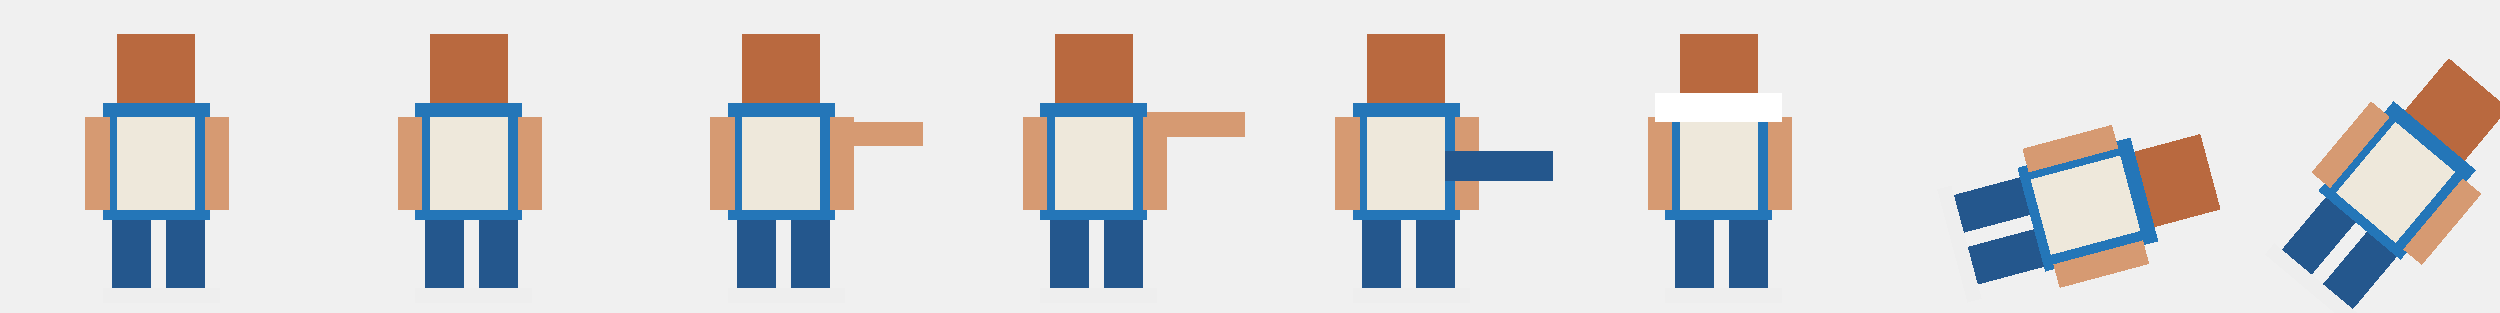
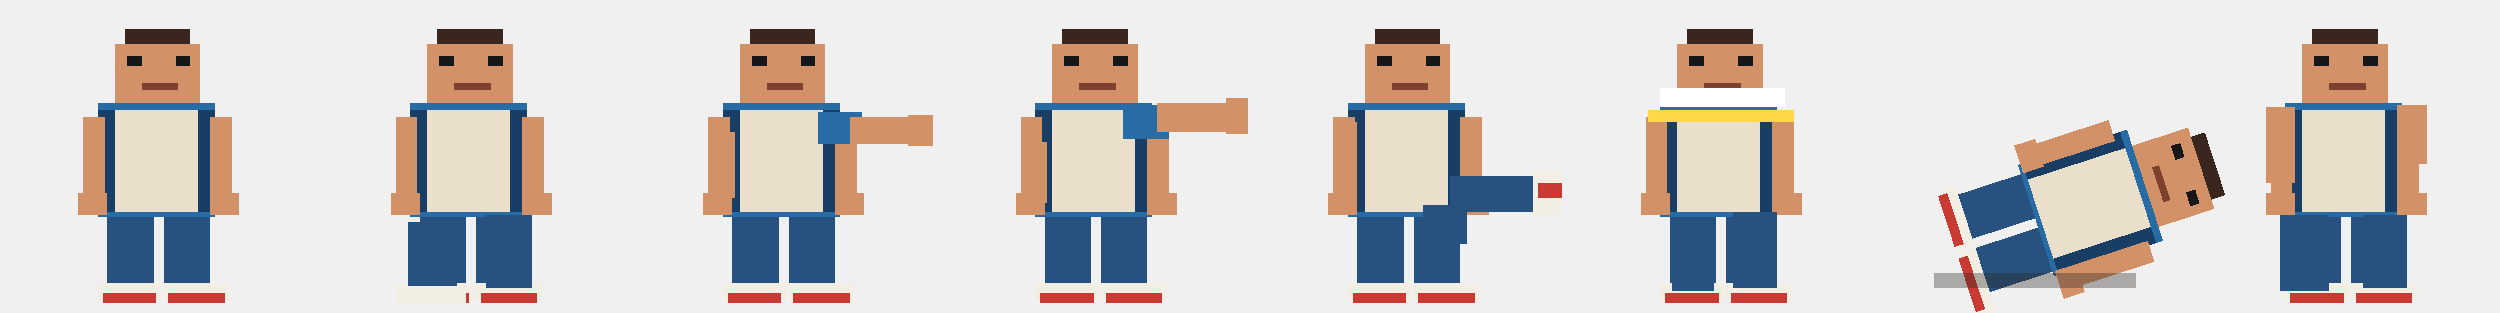
<svg xmlns="http://www.w3.org/2000/svg" width="1024" height="128" viewBox="0 0 1024 128" shape-rendering="crispEdges">
  <defs>
-     <g id="p">
-       <rect x="48" y="14" width="32" height="28" fill="#b9693f" />
-       <rect x="42" y="42" width="44" height="48" fill="#2476b8" />
-       <rect x="48" y="48" width="32" height="38" fill="#eee8db" />
-       <rect x="35" y="48" width="10" height="38" fill="#d69a72" />
-       <rect x="84" y="48" width="10" height="38" fill="#d69a72" />
-       <rect x="46" y="90" width="16" height="30" fill="#24578d" />
-       <rect x="68" y="90" width="16" height="30" fill="#24578d" />
-       <rect x="42" y="118" width="24" height="6" fill="#eee" />
-       <rect x="66" y="118" width="24" height="6" fill="#eee" />
+     <g id="body">
+       <rect x="51" y="12" width="27" height="6" fill="#38261f" />
+       <rect x="47" y="18" width="35" height="24" fill="#d39168" />
+       <rect x="52" y="23" width="6" height="4" fill="#171719" />
+       <rect x="72" y="23" width="6" height="4" fill="#171719" />
+       <rect x="58" y="34" width="15" height="3" fill="#7e402f" />
+       <rect x="40" y="42" width="48" height="47" fill="#286ca5" />
+       <rect x="47" y="45" width="34" height="42" fill="#e9dfcb" />
+       <rect x="40" y="45" width="7" height="42" fill="#183e66" />
+       <rect x="81" y="45" width="7" height="42" fill="#183e66" />
+       <rect x="34" y="48" width="9" height="34" fill="#d39168" />
+       <rect x="86" y="48" width="9" height="34" fill="#d39168" />
+       <rect x="32" y="79" width="12" height="9" fill="#d39168" />
+       <rect x="86" y="79" width="12" height="9" fill="#d39168" />
+       <rect x="44" y="89" width="19" height="29" fill="#27517e" />
+       <rect x="67" y="89" width="19" height="29" fill="#27517e" />
+       <rect x="40" y="116" width="26" height="7" fill="#f2eee4" />
+       <rect x="67" y="116" width="27" height="7" fill="#f2eee4" />
+       <rect x="42" y="120" width="22" height="4" fill="#c93b32" />
+       <rect x="69" y="120" width="23" height="4" fill="#c93b32" />
    </g>
  </defs>
  <g>
-     <use href="#p" />
+     <use href="#body" />
  </g>
  <g transform="translate(128)">
-     <use href="#p" />
+     <use href="#body" />
+     <rect x="39" y="91" width="20" height="28" fill="#27517e" />
+     <rect x="71" y="88" width="19" height="30" fill="#27517e" />
+     <rect x="34" y="117" width="29" height="7" fill="#f2eee4" />
  </g>
  <g transform="translate(256)">
-     <use href="#p" />
-     <rect x="86" y="50" width="36" height="10" fill="#d69a72" />
+     <use href="#body" />
+     <rect x="79" y="46" width="18" height="13" fill="#286ca5" />
+     <rect x="92" y="48" width="31" height="11" fill="#d39168" />
+     <rect x="116" y="47" width="10" height="13" fill="#d39168" />
+     <rect x="34" y="54" width="11" height="27" fill="#d39168" />
  </g>
  <g transform="translate(384)">
-     <use href="#p" />
-     <rect x="86" y="46" width="40" height="10" fill="#d69a72" />
+     <use href="#body" />
+     <rect x="76" y="43" width="19" height="14" fill="#286ca5" />
+     <rect x="90" y="42" width="35" height="12" fill="#d39168" />
+     <rect x="118" y="40" width="9" height="15" fill="#d39168" />
+     <rect x="35" y="58" width="10" height="25" fill="#d39168" />
  </g>
  <g transform="translate(512)">
-     <use href="#p" />
-     <rect x="80" y="62" width="44" height="12" fill="#24578d" />
+     <use href="#body" />
+     <rect x="71" y="84" width="18" height="16" fill="#27517e" />
+     <rect x="82" y="72" width="43" height="15" fill="#27517e" />
+     <rect x="116" y="70" width="12" height="18" fill="#f2eee4" />
+     <rect x="118" y="75" width="10" height="6" fill="#c93b32" />
+     <rect x="34" y="50" width="10" height="32" fill="#d39168" />
  </g>
  <g transform="translate(640)">
-     <use href="#p" />
-     <rect x="38" y="38" width="52" height="12" fill="#fff" />
+     <use href="#body" />
+     <rect x="40" y="36" width="51" height="8" fill="#fff" />
+     <rect x="35" y="45" width="60" height="5" fill="#ffd84a" />
+     <rect x="45" y="92" width="17" height="27" fill="#27517e" />
+     <rect x="70" y="87" width="18" height="31" fill="#27517e" />
  </g>
-   <g transform="translate(768) rotate(75 64 90)">
-     <use href="#p" />
+   <g transform="translate(768)">
+     <g transform="rotate(72 64 91)">
+       <use href="#body" />
+     </g>
+     <rect x="24" y="112" width="83" height="6" fill="#2b2523" opacity=".35" />
  </g>
-   <g transform="translate(896) rotate(40 64 100)">
-     <use href="#p" />
+   <g transform="translate(896)">
+     <use href="#body" />
+     <rect x="32" y="44" width="12" height="31" fill="#d39168" />
+     <rect x="86" y="43" width="12" height="24" fill="#d39168" />
+     <rect x="38" y="88" width="20" height="31" fill="#27517e" />
+     <rect x="72" y="88" width="18" height="30" fill="#27517e" />
  </g>
</svg>
